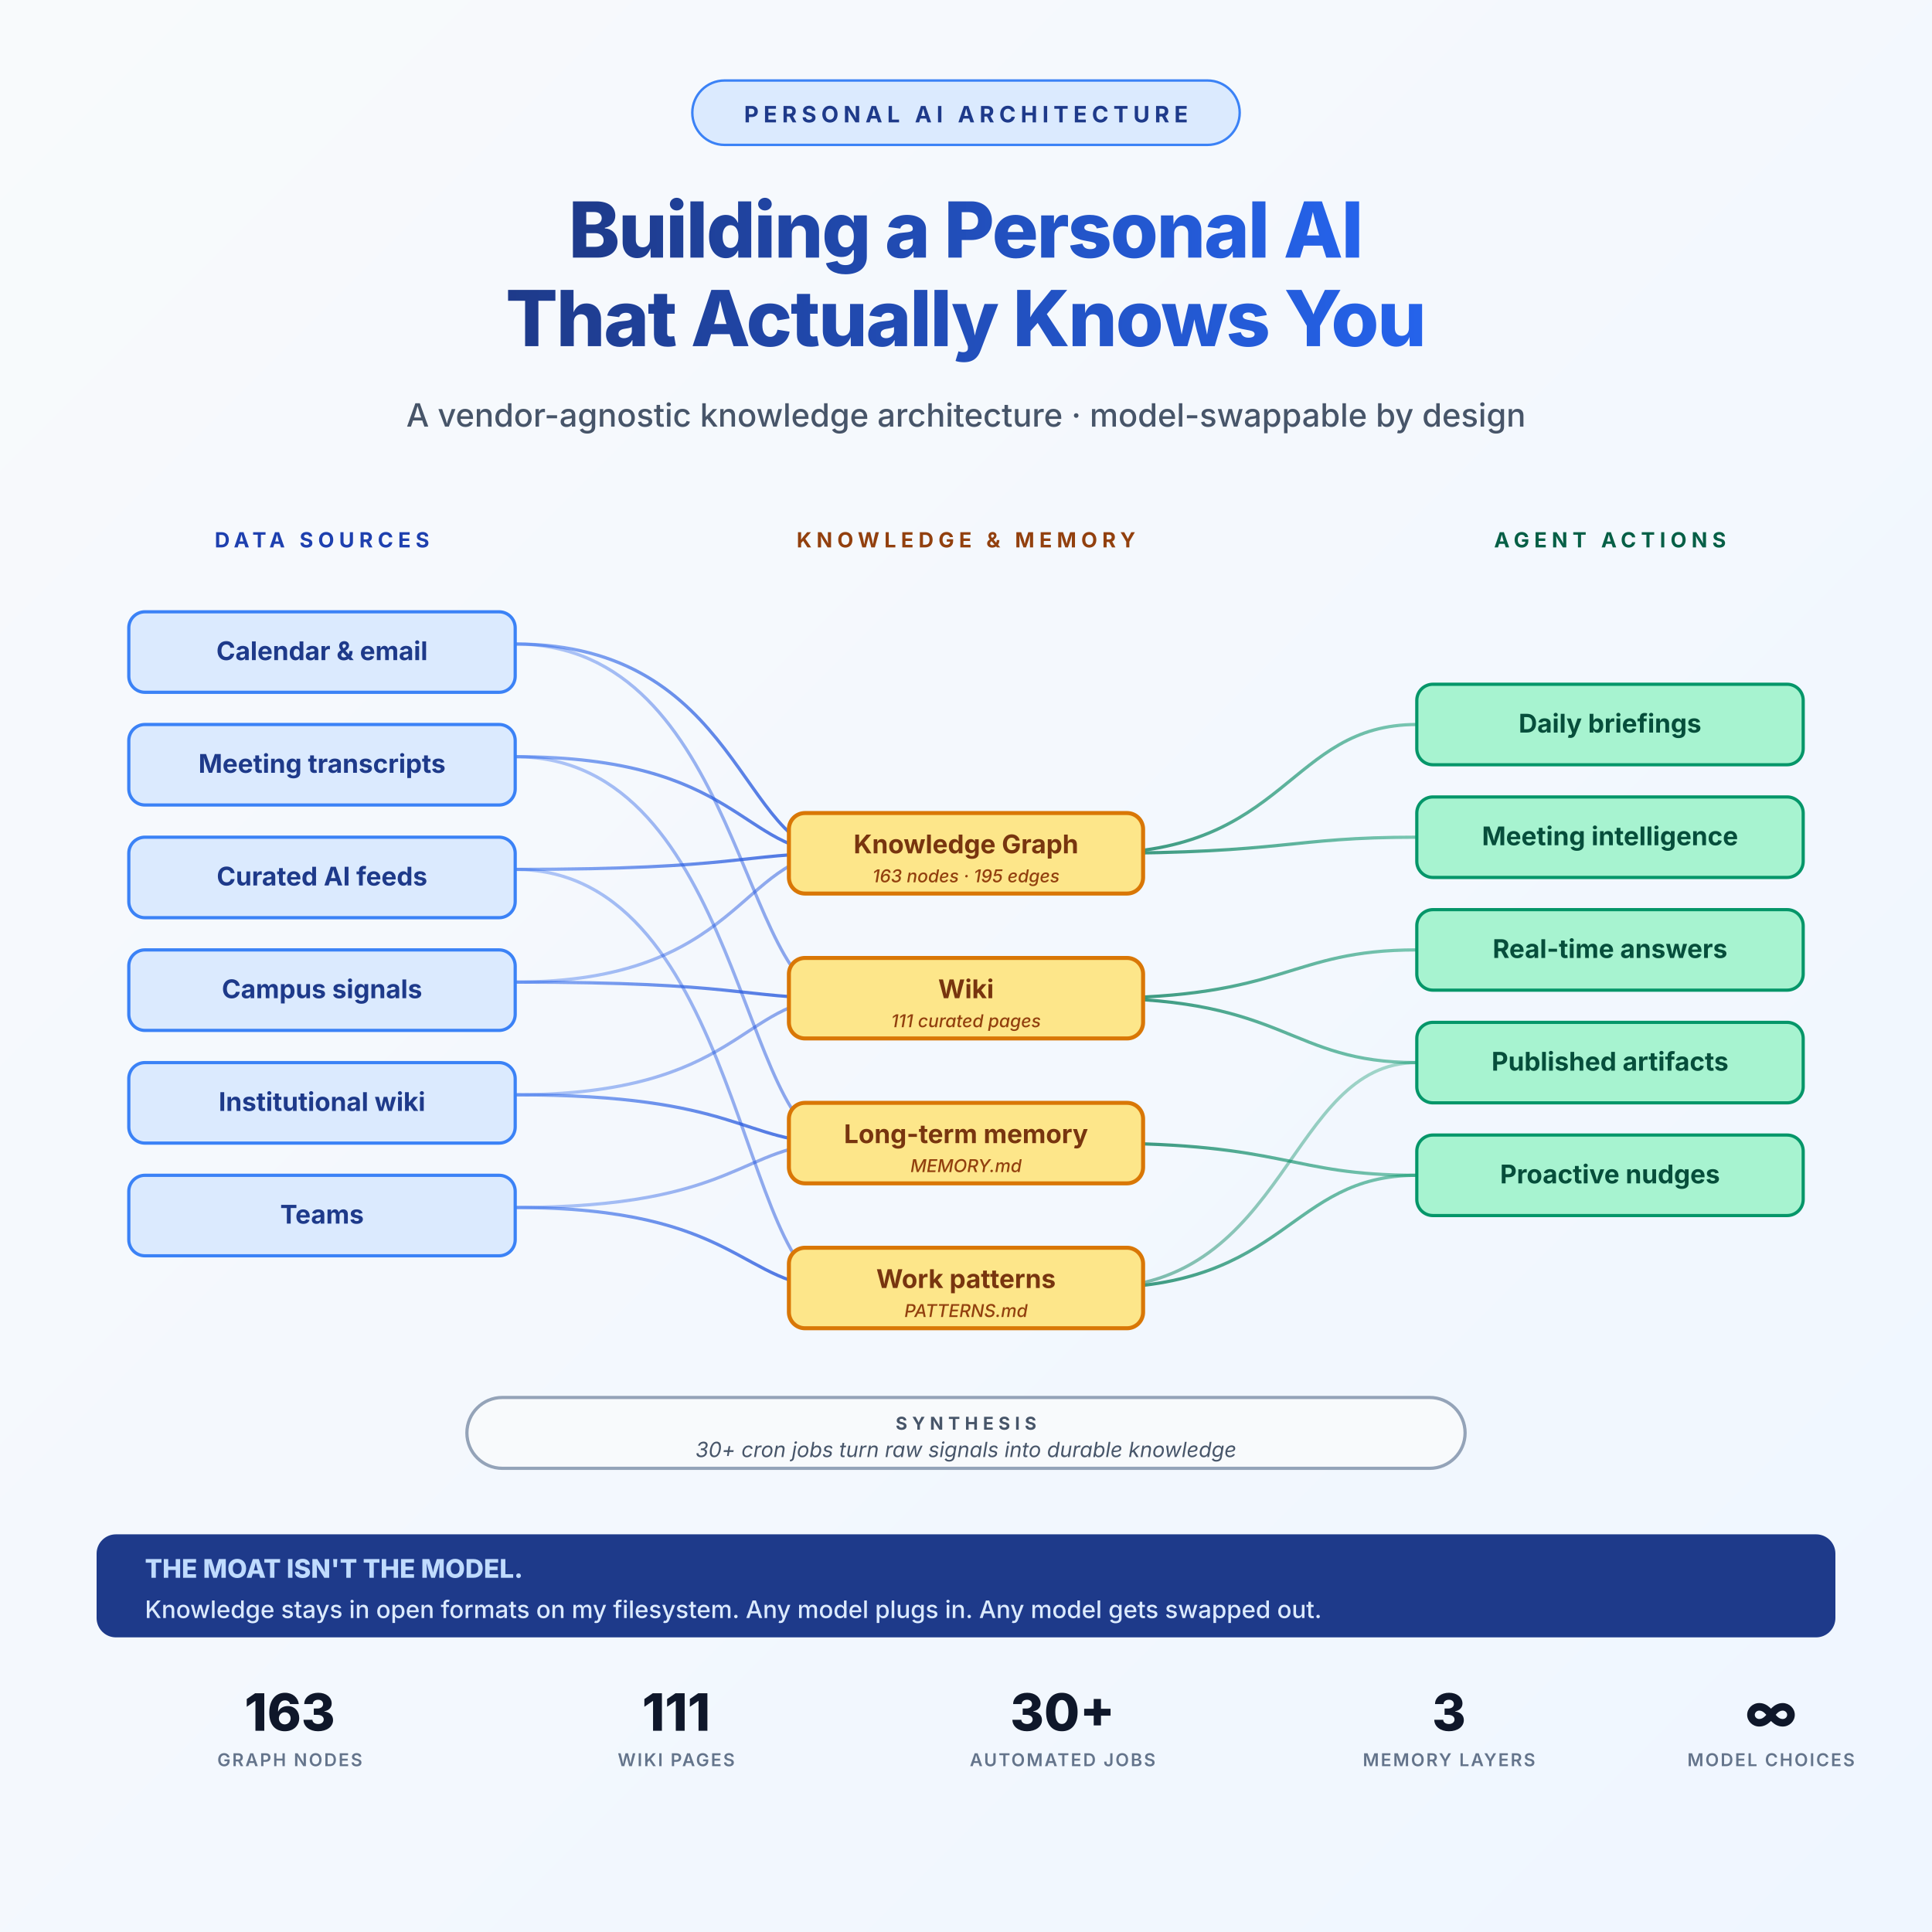
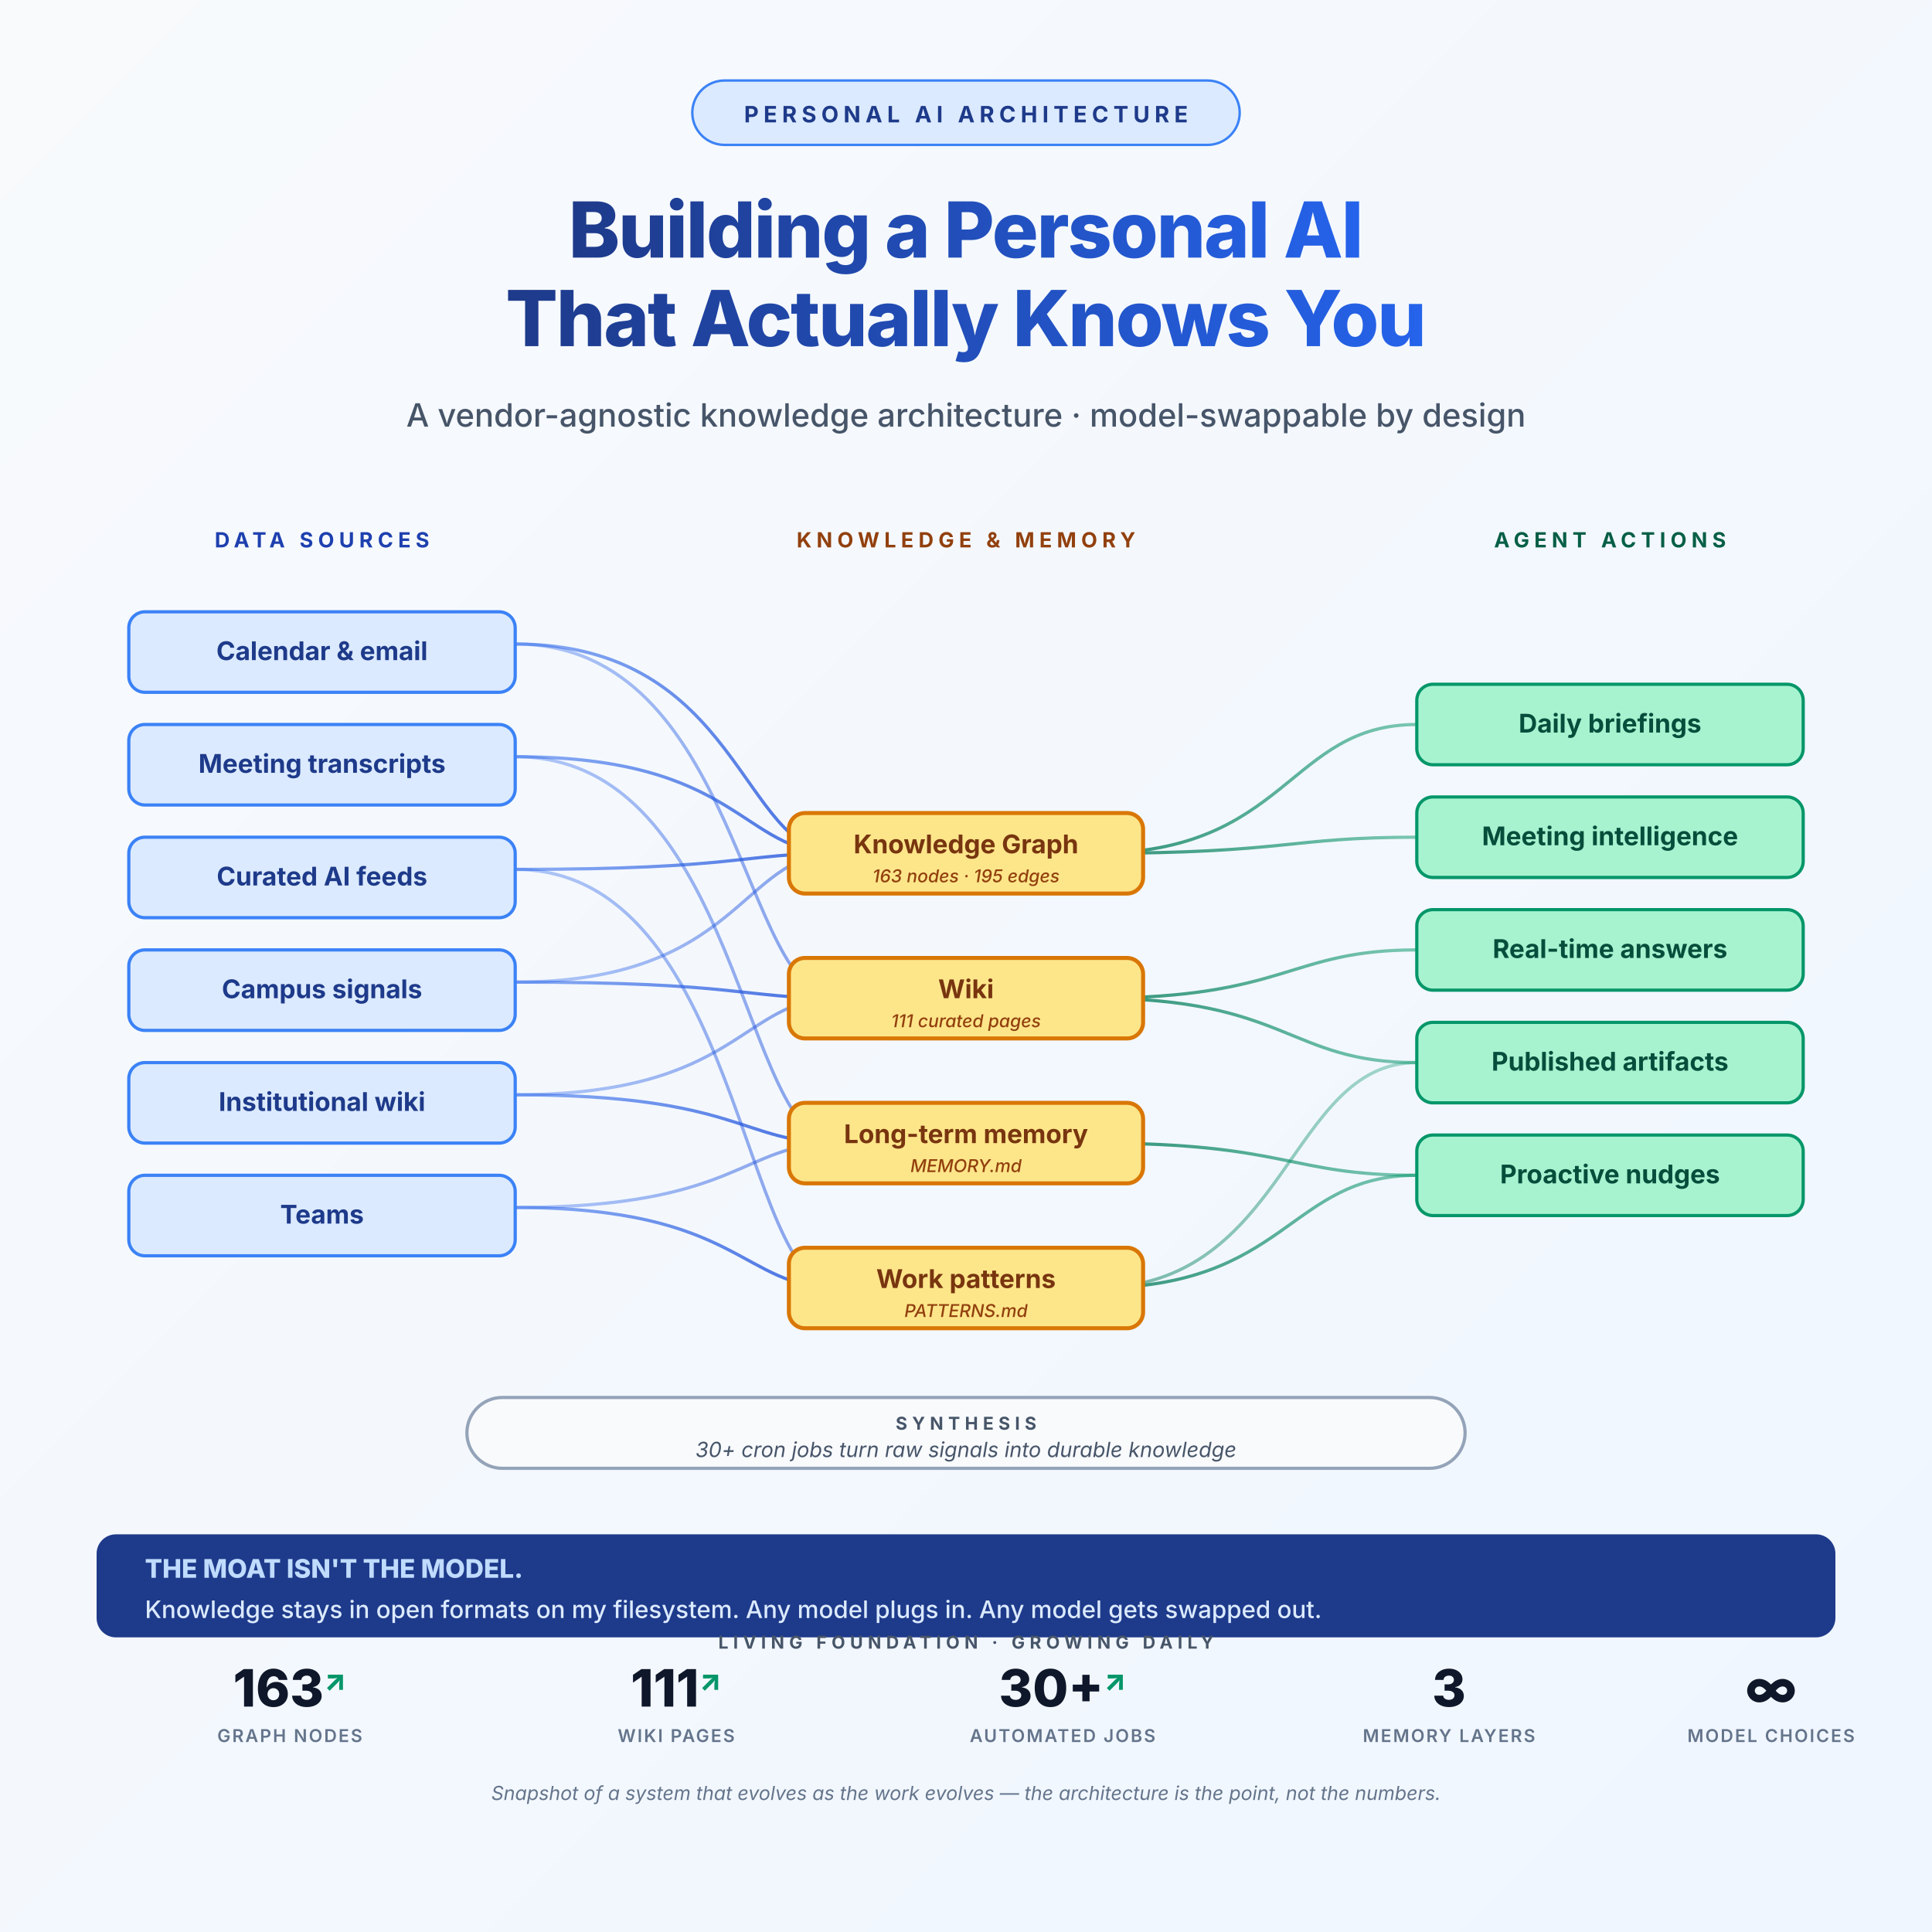
<svg xmlns="http://www.w3.org/2000/svg" viewBox="0 0 1200 1200" width="1200" height="1200">
  <defs>
    <linearGradient id="bg" x1="0%" y1="0%" x2="100%" y2="100%">
      <stop offset="0%" stop-color="#f8fafc" />
      <stop offset="100%" stop-color="#eff6ff" />
    </linearGradient>
    <linearGradient id="titleGrad" x1="0%" y1="0%" x2="100%" y2="0%">
      <stop offset="0%" stop-color="#1e3a8a" />
      <stop offset="100%" stop-color="#2563eb" />
    </linearGradient>
    <linearGradient id="srcFlow" x1="0%" y1="0%" x2="100%" y2="0%">
      <stop offset="0%" stop-color="#2563eb" stop-opacity="0.6" />
      <stop offset="100%" stop-color="#1d4ed8" stop-opacity="0.95" />
    </linearGradient>
    <linearGradient id="actFlow" x1="0%" y1="0%" x2="100%" y2="0%">
      <stop offset="0%" stop-color="#047857" stop-opacity="0.95" />
      <stop offset="100%" stop-color="#059669" stop-opacity="0.6" />
    </linearGradient>
  </defs>
  <rect width="1200" height="1200" fill="url(#bg)" />
  <g transform="translate(600, 70)">
    <rect x="-170" y="-20" width="340" height="40" rx="20" ry="20" fill="#dbeafe" stroke="#3b82f6" stroke-width="1.5" />
    <text x="0" y="6" text-anchor="middle" font-family="Inter, -apple-system, system-ui, sans-serif" font-size="14" font-weight="700" letter-spacing="3" fill="#1e3a8a">PERSONAL AI ARCHITECTURE</text>
  </g>
  <text x="600" y="160" text-anchor="middle" font-family="Inter, -apple-system, system-ui, sans-serif" font-size="48" font-weight="800" fill="url(#titleGrad)" letter-spacing="-1">Building a Personal AI</text>
  <text x="600" y="215" text-anchor="middle" font-family="Inter, -apple-system, system-ui, sans-serif" font-size="48" font-weight="800" fill="url(#titleGrad)" letter-spacing="-1">That Actually Knows You</text>
  <text x="600" y="265" text-anchor="middle" font-family="Inter, -apple-system, system-ui, sans-serif" font-size="20" font-weight="500" fill="#475569">A vendor-agnostic knowledge architecture · model-swappable by design</text>
  <text x="200" y="340" text-anchor="middle" font-family="Inter, sans-serif" font-size="13" font-weight="700" letter-spacing="3" fill="#1e40af">DATA SOURCES</text>
  <text x="600" y="340" text-anchor="middle" font-family="Inter, sans-serif" font-size="13" font-weight="700" letter-spacing="3" fill="#92400e">KNOWLEDGE &amp; MEMORY</text>
  <text x="1000" y="340" text-anchor="middle" font-family="Inter, sans-serif" font-size="13" font-weight="700" letter-spacing="3" fill="#065f46">AGENT ACTIONS</text>
  <g fill="none" stroke-linecap="round" stroke-width="2">
    <path d="M 320,400 C 460,400 460,530 520,530" stroke="url(#srcFlow)" stroke-opacity="0.85" />
    <path d="M 320,470 C 460,470 460,530 520,530" stroke="url(#srcFlow)" stroke-opacity="0.85" />
    <path d="M 320,540 C 460,540 460,530 520,530" stroke="url(#srcFlow)" stroke-opacity="0.85" />
    <path d="M 320,610 C 460,610 460,620 520,620" stroke="url(#srcFlow)" stroke-opacity="0.85" />
    <path d="M 320,680 C 460,680 460,710 520,710" stroke="url(#srcFlow)" stroke-opacity="0.85" />
    <path d="M 320,750 C 460,750 460,800 520,800" stroke="url(#srcFlow)" stroke-opacity="0.85" />
    <path d="M 320,400 C 460,400 460,620 520,620" stroke="url(#srcFlow)" stroke-opacity="0.55" />
    <path d="M 320,470 C 460,470 460,710 520,710" stroke="url(#srcFlow)" stroke-opacity="0.55" />
    <path d="M 320,540 C 460,540 460,800 520,800" stroke="url(#srcFlow)" stroke-opacity="0.55" />
    <path d="M 320,610 C 460,610 460,530 520,530" stroke="url(#srcFlow)" stroke-opacity="0.55" />
    <path d="M 320,680 C 460,680 460,620 520,620" stroke="url(#srcFlow)" stroke-opacity="0.55" />
    <path d="M 320,750 C 460,750 460,710 520,710" stroke="url(#srcFlow)" stroke-opacity="0.55" />
    <path d="M 680,530 C 800,530 800,450 880,450" stroke="url(#actFlow)" stroke-opacity="0.85" />
    <path d="M 680,530 C 800,530 800,520 880,520" stroke="url(#actFlow)" stroke-opacity="0.85" />
    <path d="M 680,620 C 800,620 800,590 880,590" stroke="url(#actFlow)" stroke-opacity="0.85" />
    <path d="M 680,620 C 800,620 800,660 880,660" stroke="url(#actFlow)" stroke-opacity="0.85" />
    <path d="M 680,710 C 800,710 800,730 880,730" stroke="url(#actFlow)" stroke-opacity="0.85" />
    <path d="M 680,800 C 800,800 800,730 880,730" stroke="url(#actFlow)" stroke-opacity="0.85" />
    <path d="M 680,800 C 800,800 800,660 880,660" stroke="url(#actFlow)" stroke-opacity="0.55" />
  </g>
  <g font-family="Inter, -apple-system, system-ui, sans-serif">
    <rect x="80" y="380" width="240" height="50" rx="10" fill="#dbeafe" stroke="#3b82f6" stroke-width="2" />
    <text x="200" y="410" text-anchor="middle" font-size="16" font-weight="700" fill="#1e3a8a">Calendar &amp; email</text>
    <rect x="80" y="450" width="240" height="50" rx="10" fill="#dbeafe" stroke="#3b82f6" stroke-width="2" />
    <text x="200" y="480" text-anchor="middle" font-size="16" font-weight="700" fill="#1e3a8a">Meeting transcripts</text>
    <rect x="80" y="520" width="240" height="50" rx="10" fill="#dbeafe" stroke="#3b82f6" stroke-width="2" />
    <text x="200" y="550" text-anchor="middle" font-size="16" font-weight="700" fill="#1e3a8a">Curated AI feeds</text>
    <rect x="80" y="590" width="240" height="50" rx="10" fill="#dbeafe" stroke="#3b82f6" stroke-width="2" />
    <text x="200" y="620" text-anchor="middle" font-size="16" font-weight="700" fill="#1e3a8a">Campus signals</text>
    <rect x="80" y="660" width="240" height="50" rx="10" fill="#dbeafe" stroke="#3b82f6" stroke-width="2" />
    <text x="200" y="690" text-anchor="middle" font-size="16" font-weight="700" fill="#1e3a8a">Institutional wiki</text>
    <rect x="80" y="730" width="240" height="50" rx="10" fill="#dbeafe" stroke="#3b82f6" stroke-width="2" />
    <text x="200" y="760" text-anchor="middle" font-size="16" font-weight="700" fill="#1e3a8a">Teams</text>
  </g>
  <g font-family="Inter, -apple-system, system-ui, sans-serif">
    <rect x="490" y="505" width="220" height="50" rx="10" fill="#fde68a" stroke="#d97706" stroke-width="2.5" />
    <text x="600" y="530" text-anchor="middle" font-size="16" font-weight="700" fill="#78350f">Knowledge Graph</text>
    <text x="600" y="548" text-anchor="middle" font-size="11" font-weight="500" fill="#92400e" font-style="italic">163 nodes · 195 edges</text>
    <rect x="490" y="595" width="220" height="50" rx="10" fill="#fde68a" stroke="#d97706" stroke-width="2.5" />
    <text x="600" y="620" text-anchor="middle" font-size="16" font-weight="700" fill="#78350f">Wiki</text>
    <text x="600" y="638" text-anchor="middle" font-size="11" font-weight="500" fill="#92400e" font-style="italic">111 curated pages</text>
    <rect x="490" y="685" width="220" height="50" rx="10" fill="#fde68a" stroke="#d97706" stroke-width="2.5" />
    <text x="600" y="710" text-anchor="middle" font-size="16" font-weight="700" fill="#78350f">Long-term memory</text>
    <text x="600" y="728" text-anchor="middle" font-size="11" font-weight="500" fill="#92400e" font-style="italic">MEMORY.md</text>
    <rect x="490" y="775" width="220" height="50" rx="10" fill="#fde68a" stroke="#d97706" stroke-width="2.5" />
    <text x="600" y="800" text-anchor="middle" font-size="16" font-weight="700" fill="#78350f">Work patterns</text>
    <text x="600" y="818" text-anchor="middle" font-size="11" font-weight="500" fill="#92400e" font-style="italic">PATTERNS.md</text>
  </g>
  <g font-family="Inter, -apple-system, system-ui, sans-serif">
    <rect x="880" y="425" width="240" height="50" rx="10" fill="#a7f3d0" stroke="#059669" stroke-width="2" />
    <text x="1000" y="455" text-anchor="middle" font-size="16" font-weight="700" fill="#064e3b">Daily briefings</text>
    <rect x="880" y="495" width="240" height="50" rx="10" fill="#a7f3d0" stroke="#059669" stroke-width="2" />
    <text x="1000" y="525" text-anchor="middle" font-size="16" font-weight="700" fill="#064e3b">Meeting intelligence</text>
    <rect x="880" y="565" width="240" height="50" rx="10" fill="#a7f3d0" stroke="#059669" stroke-width="2" />
    <text x="1000" y="595" text-anchor="middle" font-size="16" font-weight="700" fill="#064e3b">Real-time answers</text>
    <rect x="880" y="635" width="240" height="50" rx="10" fill="#a7f3d0" stroke="#059669" stroke-width="2" />
    <text x="1000" y="665" text-anchor="middle" font-size="16" font-weight="700" fill="#064e3b">Published artifacts</text>
    <rect x="880" y="705" width="240" height="50" rx="10" fill="#a7f3d0" stroke="#059669" stroke-width="2" />
    <text x="1000" y="735" text-anchor="middle" font-size="16" font-weight="700" fill="#064e3b">Proactive nudges</text>
  </g>
  <g transform="translate(600, 890)">
    <rect x="-310" y="-22" width="620" height="44" rx="22" ry="22" fill="#f8fafc" stroke="#94a3b8" stroke-width="2" />
    <text x="0" y="-2" text-anchor="middle" font-family="Inter, sans-serif" font-size="11" font-weight="700" letter-spacing="3" fill="#475569">SYNTHESIS</text>
    <text x="0" y="15" text-anchor="middle" font-family="Inter, sans-serif" font-size="13" font-style="italic" fill="#475569">30+ cron jobs turn raw signals into durable knowledge</text>
  </g>
  <g transform="translate(600, 985)">
    <rect x="-540" y="-32" width="1080" height="64" rx="12" fill="#1e3a8a" />
    <text x="-510" y="-5" font-family="Inter, sans-serif" font-size="16" font-weight="800" fill="#bfdbfe">THE MOAT ISN'T THE MODEL.</text>
    <text x="-510" y="20" font-family="Inter, sans-serif" font-size="15" font-weight="500" fill="#dbeafe">Knowledge stays in open formats on my filesystem. Any model plugs in. Any model gets swapped out.</text>
  </g>
-   <g transform="translate(600, 1075)" font-family="Inter, sans-serif">
-     <text x="-420" y="0" text-anchor="middle" font-size="32" font-weight="800" fill="#0f172a">163</text>
+   <g transform="translate(600, 1060)" font-family="Inter, sans-serif">
+     <text x="0" y="-36" text-anchor="middle" font-size="11" font-weight="700" letter-spacing="3" fill="#475569">LIVING FOUNDATION · GROWING DAILY</text>
+     <text x="-420" y="0" text-anchor="middle" font-size="32" font-weight="800" fill="#0f172a">163<tspan font-size="18" fill="#059669" dy="-10">↗</tspan>
+     </text>
    <text x="-420" y="22" text-anchor="middle" font-size="11" font-weight="600" letter-spacing="1" fill="#64748b">GRAPH NODES</text>
-     <text x="-180" y="0" text-anchor="middle" font-size="32" font-weight="800" fill="#0f172a">111</text>
+     <text x="-180" y="0" text-anchor="middle" font-size="32" font-weight="800" fill="#0f172a">111<tspan font-size="18" fill="#059669" dy="-10">↗</tspan>
+     </text>
    <text x="-180" y="22" text-anchor="middle" font-size="11" font-weight="600" letter-spacing="1" fill="#64748b">WIKI PAGES</text>
-     <text x="60" y="0" text-anchor="middle" font-size="32" font-weight="800" fill="#0f172a">30+</text>
+     <text x="60" y="0" text-anchor="middle" font-size="32" font-weight="800" fill="#0f172a">30+<tspan font-size="18" fill="#059669" dy="-10">↗</tspan>
+     </text>
    <text x="60" y="22" text-anchor="middle" font-size="11" font-weight="600" letter-spacing="1" fill="#64748b">AUTOMATED JOBS</text>
    <text x="300" y="0" text-anchor="middle" font-size="32" font-weight="800" fill="#0f172a">3</text>
    <text x="300" y="22" text-anchor="middle" font-size="11" font-weight="600" letter-spacing="1" fill="#64748b">MEMORY LAYERS</text>
    <text x="500" y="0" text-anchor="middle" font-size="32" font-weight="800" fill="#0f172a">∞</text>
    <text x="500" y="22" text-anchor="middle" font-size="11" font-weight="600" letter-spacing="1" fill="#64748b">MODEL CHOICES</text>
+     <text x="0" y="58" text-anchor="middle" font-size="12" font-style="italic" fill="#64748b">Snapshot of a system that evolves as the work evolves — the architecture is the point, not the numbers.</text>
  </g>
</svg>
